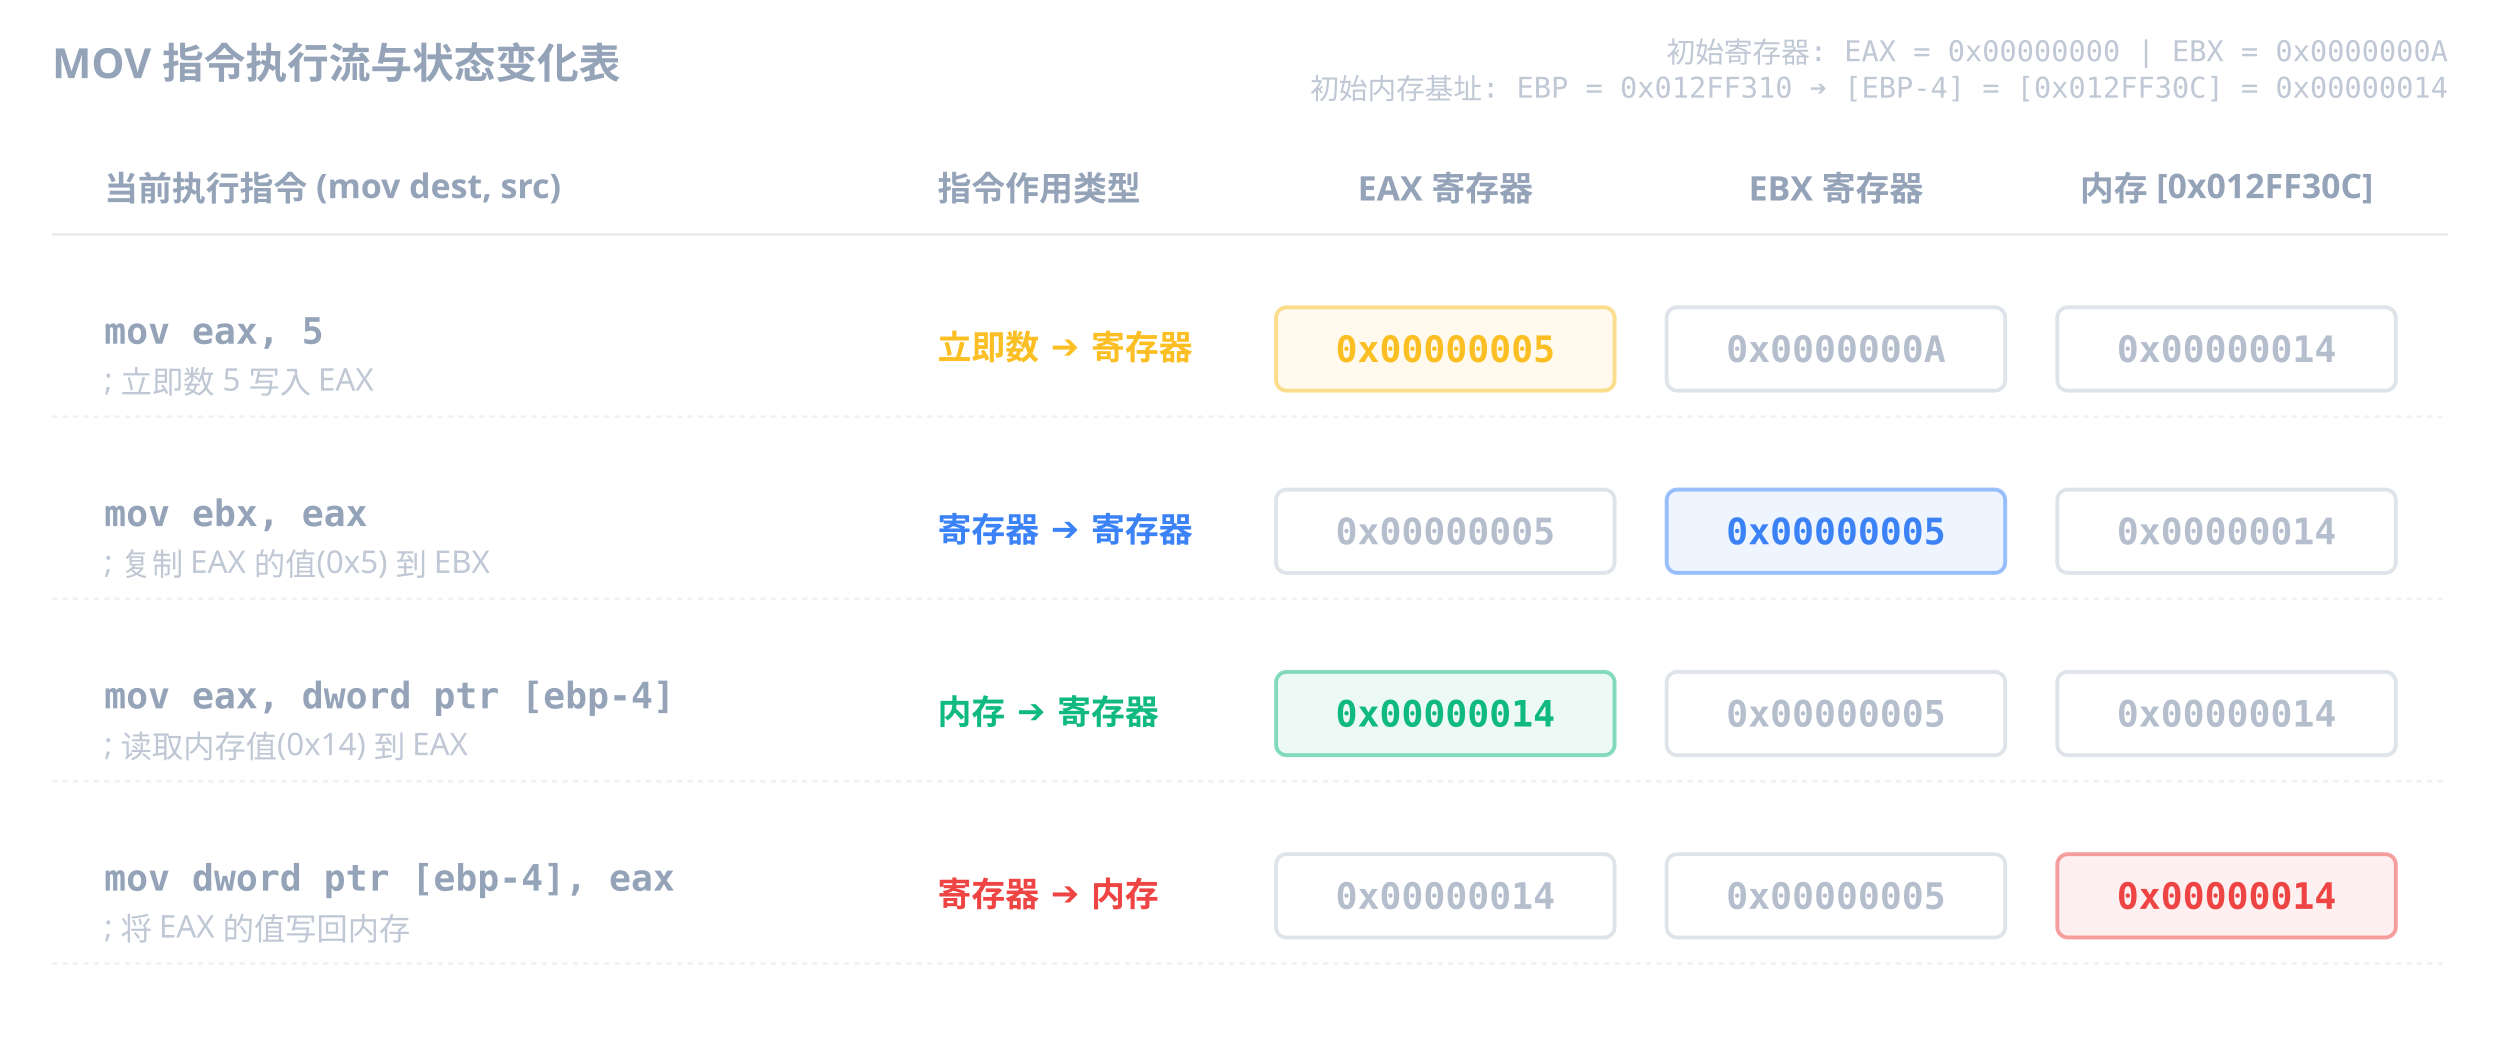
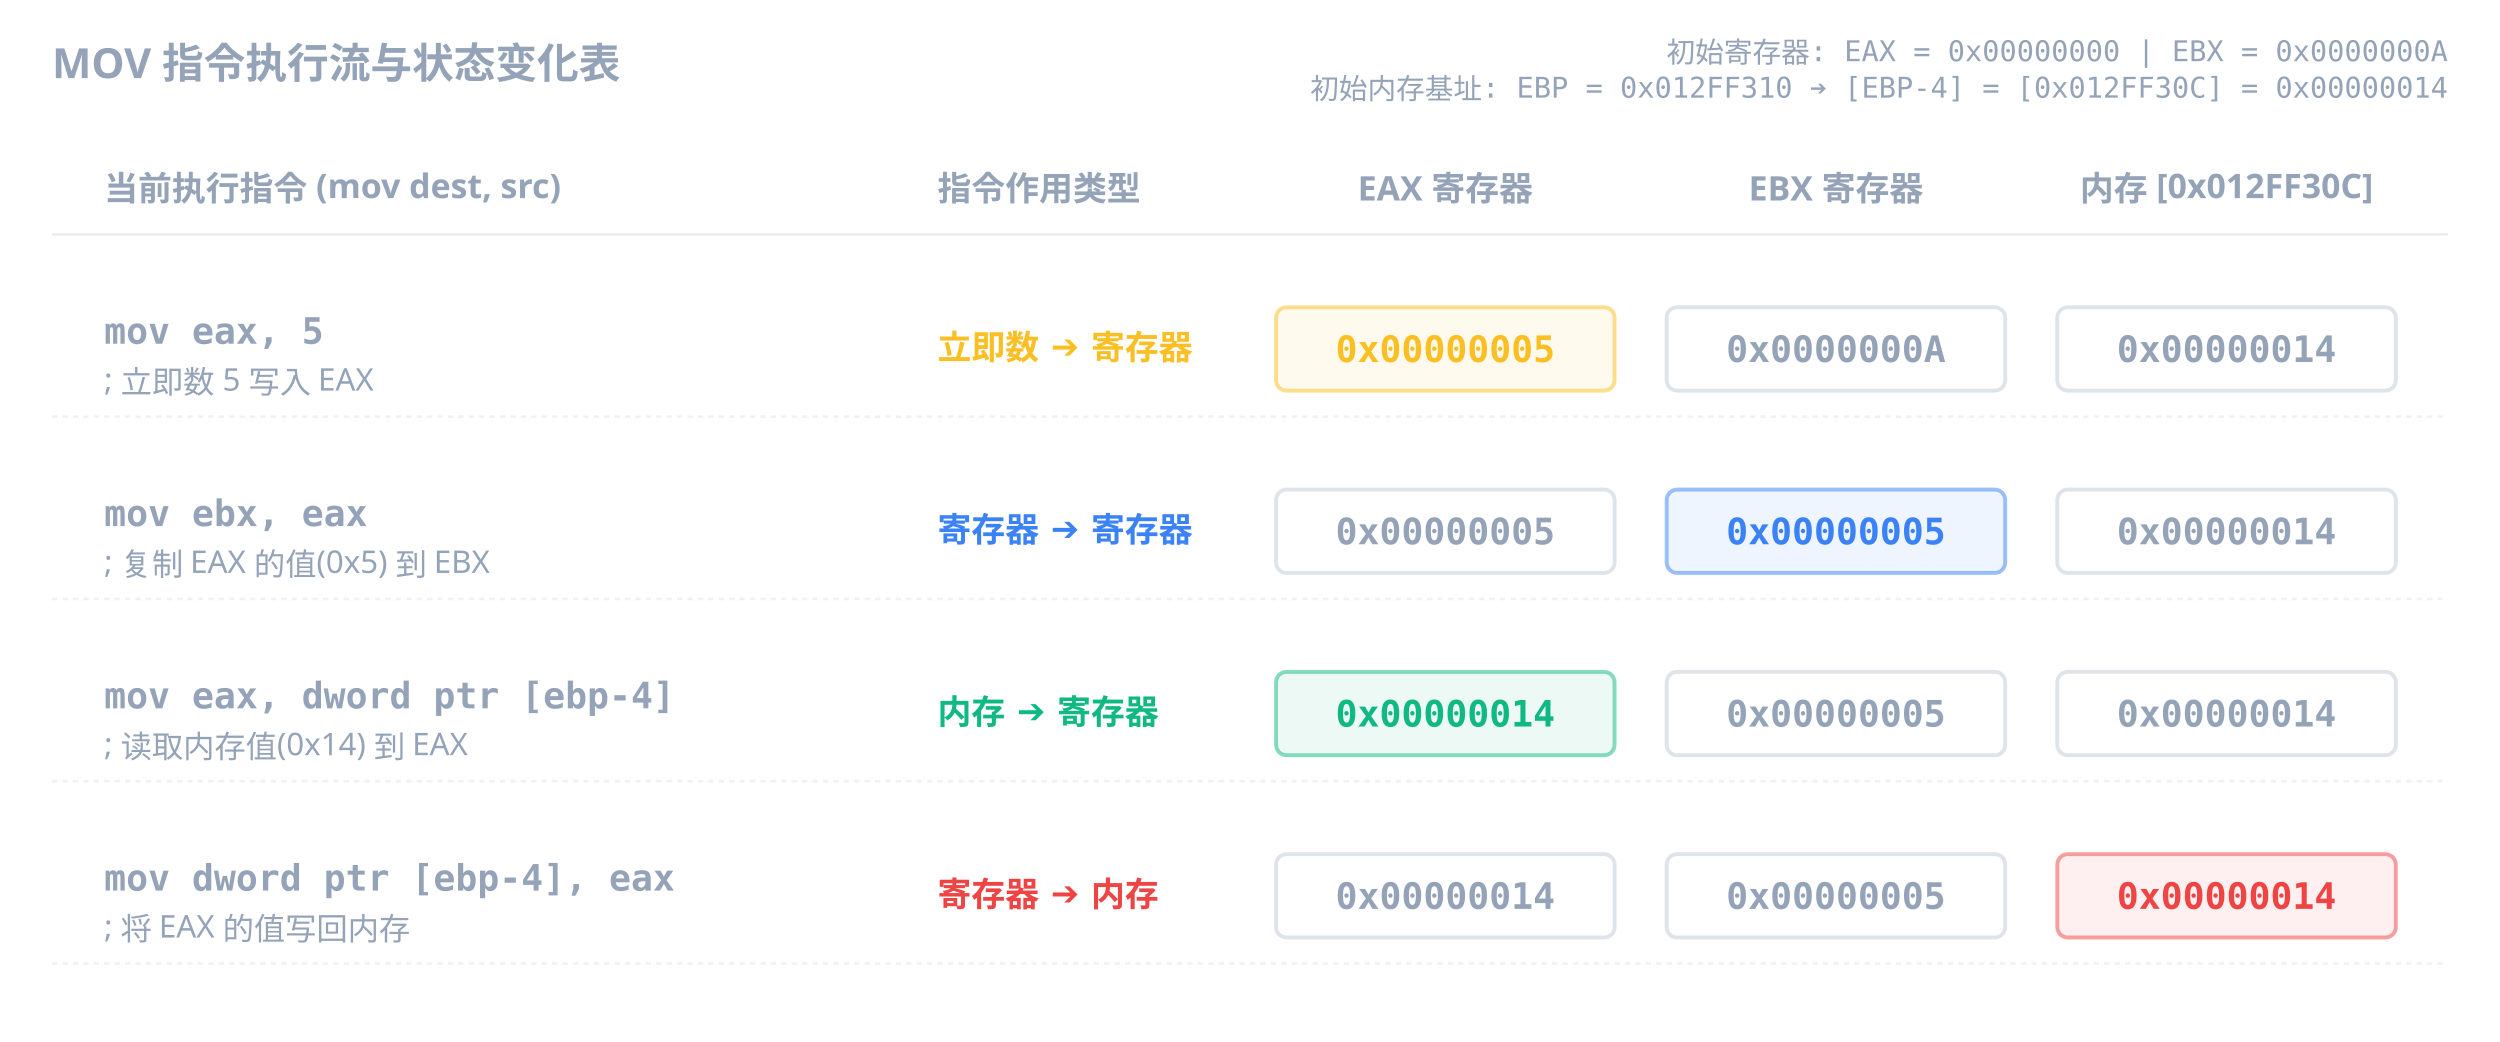
<svg xmlns="http://www.w3.org/2000/svg" viewBox="0 0 960 400" width="100%" height="100%" font-family="'Noto Sans SC','Microsoft YaHei','PingFang SC','Hiragino Sans GB',sans-serif" font-size="14">
  <text x="20" y="30" font-size="16" font-weight="bold" fill="#94a3b8">MOV 指令执行流与状态变化表</text>
-   <text x="940" y="24" font-size="11" fill="#94a3b8" opacity="0.6" font-family="monospace" text-anchor="end">初始寄存器: EAX = 0x00000000 | EBX = 0x0000000A</text>
-   <text x="940" y="38" font-size="11" fill="#94a3b8" opacity="0.6" font-family="monospace" text-anchor="end">初始内存基址: EBP = 0x012FF310 ➔ [EBP-4] = [0x012FF30C] = 0x00000014</text>
+   <text x="940" y="24" font-size="11" fill="#94a3b8" font-family="monospace" text-anchor="end">初始寄存器: EAX = 0x00000000 | EBX = 0x0000000A</text>
+   <text x="940" y="38" font-size="11" fill="#94a3b8" font-family="monospace" text-anchor="end">初始内存基址: EBP = 0x012FF310 ➔ [EBP-4] = [0x012FF30C] = 0x00000014</text>
  <g transform="translate(20, 55)">
    <line x1="0" y1="35" x2="920" y2="35" stroke="#94a3b8" stroke-opacity="0.2" stroke-width="1" />
    <text x="20" y="22" font-size="13" font-weight="bold" fill="#94a3b8">当前执行指令 (mov dest, src)</text>
    <text x="340" y="22" font-size="13" font-weight="bold" fill="#94a3b8">指令作用类型</text>
    <text x="535" y="22" font-size="13" font-weight="bold" fill="#94a3b8" text-anchor="middle">EAX 寄存器</text>
    <text x="685" y="22" font-size="13" font-weight="bold" fill="#94a3b8" text-anchor="middle">EBX 寄存器</text>
    <text x="835" y="22" font-size="13" font-weight="bold" fill="#94a3b8" text-anchor="middle">内存 [0x012FF30C]</text>
  </g>
  <g transform="translate(20, 110)">
    <line x1="0" y1="50" x2="920" y2="50" stroke="#94a3b8" stroke-opacity="0.15" stroke-dasharray="2,2" stroke-width="1" />
    <text x="20" y="22" font-family="monospace" font-size="14" font-weight="bold" fill="#94a3b8">mov eax, 5</text>
-     <text x="20" y="40" font-size="12" fill="#94a3b8" opacity="0.6">; 立即数 5 写入 EAX</text>
-     <text x="340" y="28" font-size="13" fill="#fbbf24" font-weight="600">立即数 ➔ 寄存器</text>
+     <text x="20" y="40" font-size="12" fill="#94a3b8">; 立即数 5 写入 EAX</text>
+     <text x="340" y="28" font-size="13" fill="#fbbf24" font-weight="bold">立即数 ➔ 寄存器</text>
    <rect x="470" y="8" width="130" height="32" rx="4" fill="#fbbf24" fill-opacity="0.08" stroke="#fbbf24" stroke-opacity="0.5" stroke-width="1.5" />
-     <text x="535" y="29" font-family="monospace" font-size="14" font-weight="600" text-anchor="middle" fill="#fbbf24">0x00000005</text>
+     <text x="535" y="29" font-family="monospace" font-size="14" font-weight="bold" text-anchor="middle" fill="#fbbf24">0x00000005</text>
    <rect x="620" y="8" width="130" height="32" rx="4" fill="none" stroke="#94a3b8" stroke-opacity="0.3" stroke-width="1.5" />
-     <text x="685" y="29" font-family="monospace" font-size="14" font-weight="600" text-anchor="middle" fill="#94a3b8" opacity="0.7">0x0000000A</text>
+     <text x="685" y="29" font-family="monospace" font-size="14" font-weight="bold" text-anchor="middle" fill="#94a3b8">0x0000000A</text>
    <rect x="770" y="8" width="130" height="32" rx="4" fill="none" stroke="#94a3b8" stroke-opacity="0.3" stroke-width="1.5" />
-     <text x="835" y="29" font-family="monospace" font-size="14" font-weight="600" text-anchor="middle" fill="#94a3b8" opacity="0.7">0x00000014</text>
+     <text x="835" y="29" font-family="monospace" font-size="14" font-weight="bold" text-anchor="middle" fill="#94a3b8">0x00000014</text>
  </g>
  <g transform="translate(20, 180)">
    <line x1="0" y1="50" x2="920" y2="50" stroke="#94a3b8" stroke-opacity="0.15" stroke-dasharray="2,2" stroke-width="1" />
    <text x="20" y="22" font-family="monospace" font-size="14" font-weight="bold" fill="#94a3b8">mov ebx, eax</text>
-     <text x="20" y="40" font-size="12" fill="#94a3b8" opacity="0.6">; 复制 EAX 的值(0x5) 到 EBX</text>
-     <text x="340" y="28" font-size="13" fill="#3b82f6" font-weight="600">寄存器 ➔ 寄存器</text>
+     <text x="20" y="40" font-size="12" fill="#94a3b8">; 复制 EAX 的值(0x5) 到 EBX</text>
+     <text x="340" y="28" font-size="13" fill="#3b82f6" font-weight="bold">寄存器 ➔ 寄存器</text>
    <rect x="470" y="8" width="130" height="32" rx="4" fill="none" stroke="#94a3b8" stroke-opacity="0.3" stroke-width="1.5" />
-     <text x="535" y="29" font-family="monospace" font-size="14" font-weight="600" text-anchor="middle" fill="#94a3b8" opacity="0.7">0x00000005</text>
+     <text x="535" y="29" font-family="monospace" font-size="14" font-weight="bold" text-anchor="middle" fill="#94a3b8">0x00000005</text>
    <rect x="620" y="8" width="130" height="32" rx="4" fill="#3b82f6" fill-opacity="0.08" stroke="#3b82f6" stroke-opacity="0.5" stroke-width="1.5" />
-     <text x="685" y="29" font-family="monospace" font-size="14" font-weight="600" text-anchor="middle" fill="#3b82f6">0x00000005</text>
+     <text x="685" y="29" font-family="monospace" font-size="14" font-weight="bold" text-anchor="middle" fill="#3b82f6">0x00000005</text>
    <rect x="770" y="8" width="130" height="32" rx="4" fill="none" stroke="#94a3b8" stroke-opacity="0.3" stroke-width="1.5" />
-     <text x="835" y="29" font-family="monospace" font-size="14" font-weight="600" text-anchor="middle" fill="#94a3b8" opacity="0.7">0x00000014</text>
+     <text x="835" y="29" font-family="monospace" font-size="14" font-weight="bold" text-anchor="middle" fill="#94a3b8">0x00000014</text>
  </g>
  <g transform="translate(20, 250)">
    <line x1="0" y1="50" x2="920" y2="50" stroke="#94a3b8" stroke-opacity="0.15" stroke-dasharray="2,2" stroke-width="1" />
    <text x="20" y="22" font-family="monospace" font-size="14" font-weight="bold" fill="#94a3b8">mov eax, dword ptr [ebp-4]</text>
-     <text x="20" y="40" font-size="12" fill="#94a3b8" opacity="0.6">; 读取内存值(0x14) 到 EAX</text>
-     <text x="340" y="28" font-size="13" fill="#10b981" font-weight="600">内存 ➔ 寄存器</text>
+     <text x="20" y="40" font-size="12" fill="#94a3b8">; 读取内存值(0x14) 到 EAX</text>
+     <text x="340" y="28" font-size="13" fill="#10b981" font-weight="bold">内存 ➔ 寄存器</text>
    <rect x="470" y="8" width="130" height="32" rx="4" fill="#10b981" fill-opacity="0.08" stroke="#10b981" stroke-opacity="0.5" stroke-width="1.5" />
-     <text x="535" y="29" font-family="monospace" font-size="14" font-weight="600" text-anchor="middle" fill="#10b981">0x00000014</text>
+     <text x="535" y="29" font-family="monospace" font-size="14" font-weight="bold" text-anchor="middle" fill="#10b981">0x00000014</text>
    <rect x="620" y="8" width="130" height="32" rx="4" fill="none" stroke="#94a3b8" stroke-opacity="0.3" stroke-width="1.5" />
-     <text x="685" y="29" font-family="monospace" font-size="14" font-weight="600" text-anchor="middle" fill="#94a3b8" opacity="0.7">0x00000005</text>
+     <text x="685" y="29" font-family="monospace" font-size="14" font-weight="bold" text-anchor="middle" fill="#94a3b8">0x00000005</text>
    <rect x="770" y="8" width="130" height="32" rx="4" fill="none" stroke="#94a3b8" stroke-opacity="0.3" stroke-width="1.5" />
-     <text x="835" y="29" font-family="monospace" font-size="14" font-weight="600" text-anchor="middle" fill="#94a3b8" opacity="0.7">0x00000014</text>
+     <text x="835" y="29" font-family="monospace" font-size="14" font-weight="bold" text-anchor="middle" fill="#94a3b8">0x00000014</text>
  </g>
  <g transform="translate(20, 320)">
    <line x1="0" y1="50" x2="920" y2="50" stroke="#94a3b8" stroke-opacity="0.15" stroke-dasharray="2,2" stroke-width="1" />
    <text x="20" y="22" font-family="monospace" font-size="14" font-weight="bold" fill="#94a3b8">mov dword ptr [ebp-4], eax</text>
-     <text x="20" y="40" font-size="12" fill="#94a3b8" opacity="0.6">; 将 EAX 的值写回内存</text>
-     <text x="340" y="28" font-size="13" fill="#ef4444" font-weight="600">寄存器 ➔ 内存</text>
+     <text x="20" y="40" font-size="12" fill="#94a3b8">; 将 EAX 的值写回内存</text>
+     <text x="340" y="28" font-size="13" fill="#ef4444" font-weight="bold">寄存器 ➔ 内存</text>
    <rect x="470" y="8" width="130" height="32" rx="4" fill="none" stroke="#94a3b8" stroke-opacity="0.3" stroke-width="1.5" />
-     <text x="535" y="29" font-family="monospace" font-size="14" font-weight="600" text-anchor="middle" fill="#94a3b8" opacity="0.7">0x00000014</text>
+     <text x="535" y="29" font-family="monospace" font-size="14" font-weight="bold" text-anchor="middle" fill="#94a3b8">0x00000014</text>
    <rect x="620" y="8" width="130" height="32" rx="4" fill="none" stroke="#94a3b8" stroke-opacity="0.3" stroke-width="1.5" />
-     <text x="685" y="29" font-family="monospace" font-size="14" font-weight="600" text-anchor="middle" fill="#94a3b8" opacity="0.7">0x00000005</text>
+     <text x="685" y="29" font-family="monospace" font-size="14" font-weight="bold" text-anchor="middle" fill="#94a3b8">0x00000005</text>
    <rect x="770" y="8" width="130" height="32" rx="4" fill="#ef4444" fill-opacity="0.08" stroke="#ef4444" stroke-opacity="0.5" stroke-width="1.5" />
-     <text x="835" y="29" font-family="monospace" font-size="14" font-weight="600" text-anchor="middle" fill="#ef4444">0x00000014</text>
+     <text x="835" y="29" font-family="monospace" font-size="14" font-weight="bold" text-anchor="middle" fill="#ef4444">0x00000014</text>
  </g>
</svg>
